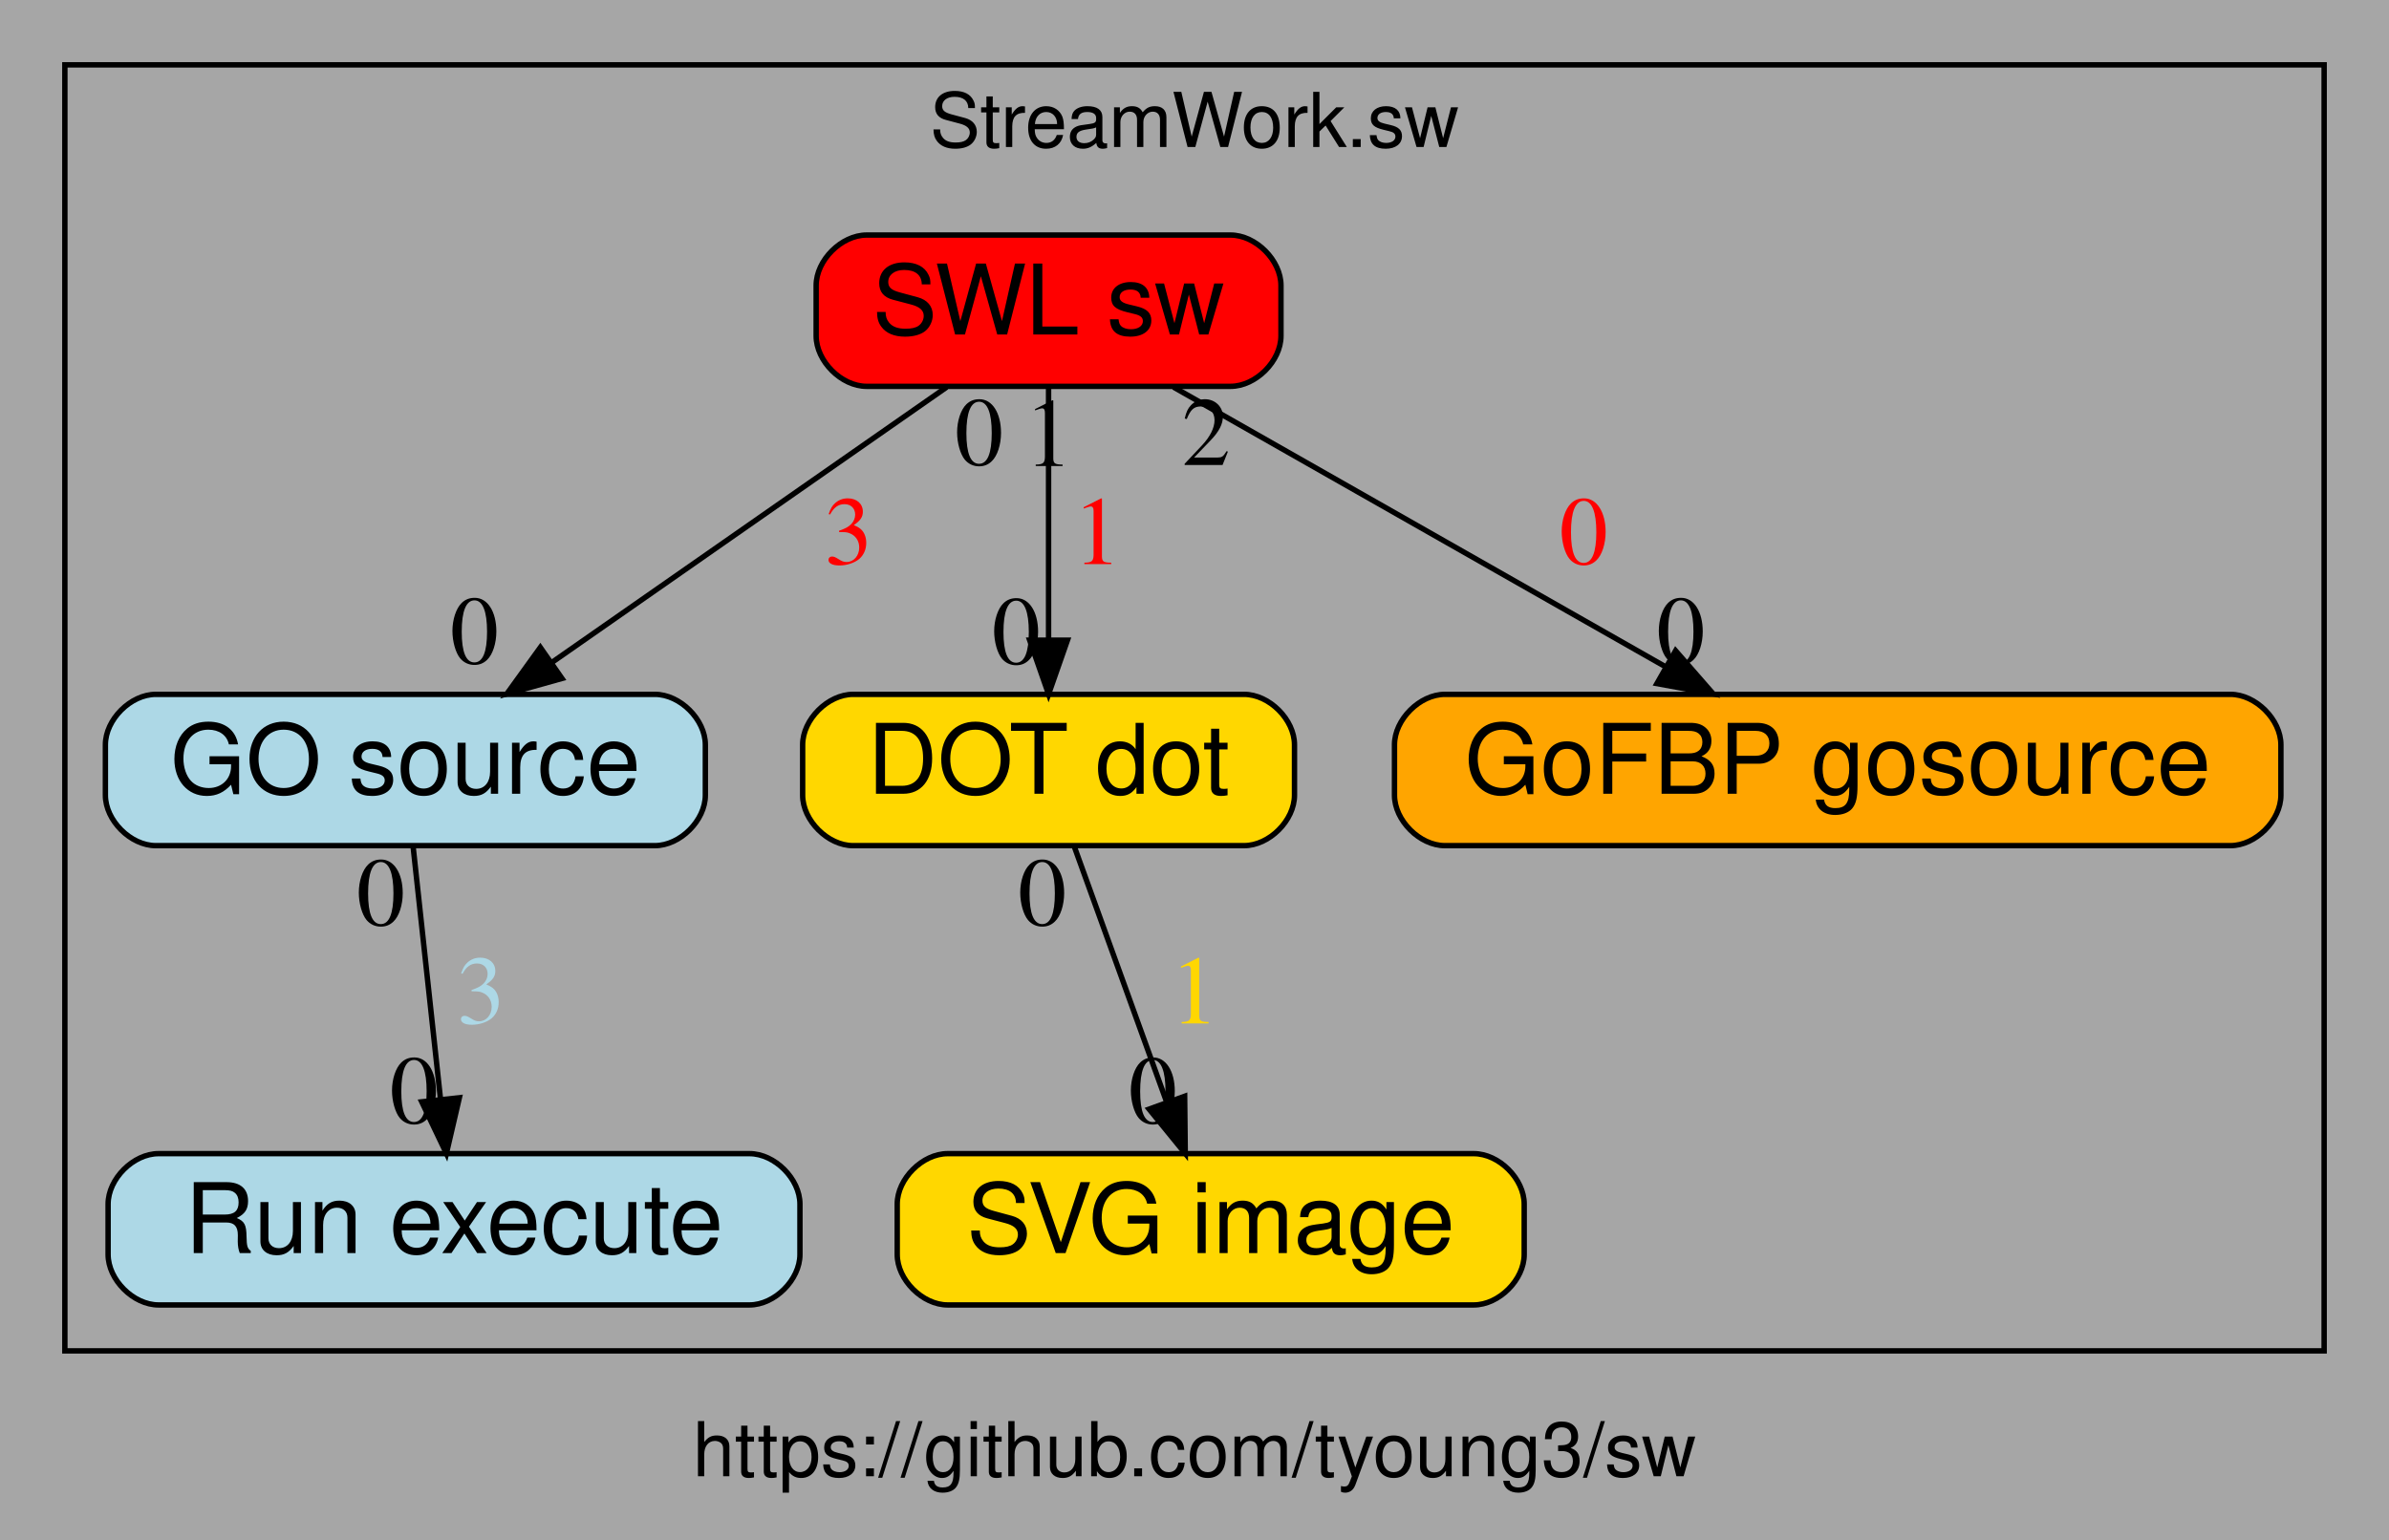
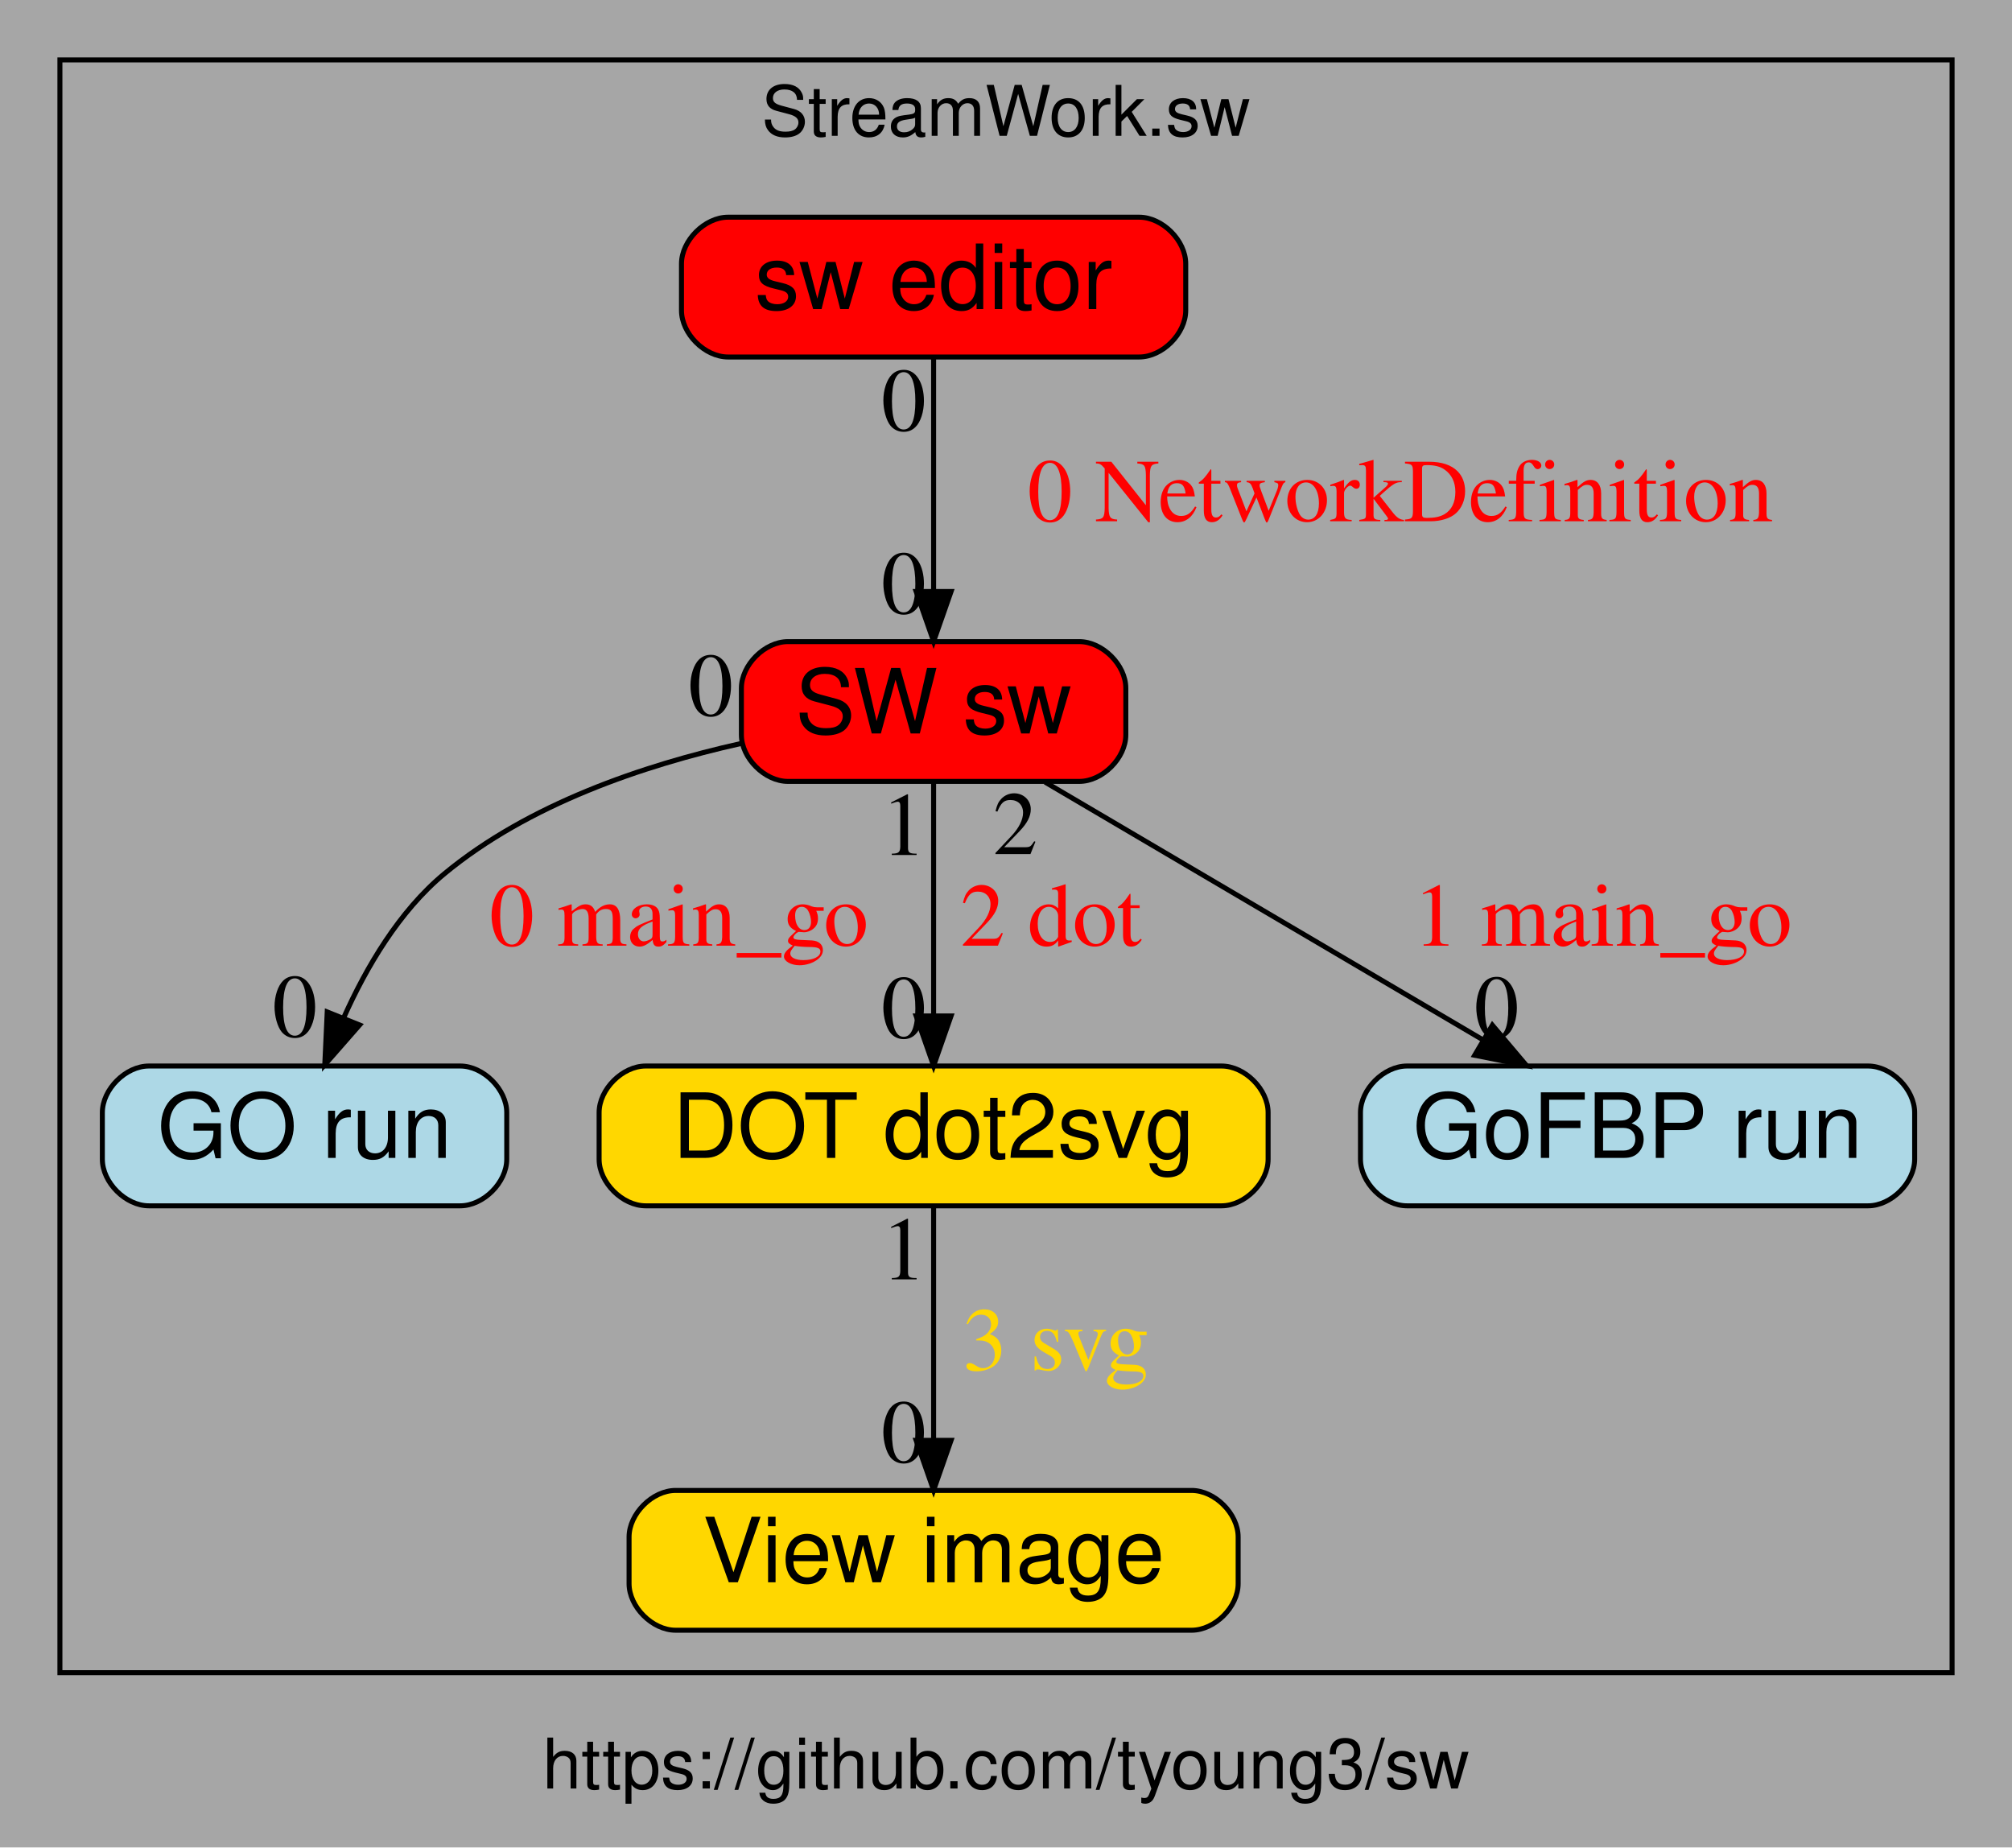
- <svg xmlns="http://www.w3.org/2000/svg" xmlns:xlink="http://www.w3.org/1999/xlink" width="442pt" height="285pt" viewBox="0.00 0.00 442.00 285.00">
-   <g id="graph0" class="graph" transform="scale(1 1) rotate(0) translate(4 281)">
+ <svg xmlns="http://www.w3.org/2000/svg" xmlns:xlink="http://www.w3.org/1999/xlink" width="403pt" height="370pt" viewBox="0.00 0.00 403.00 370.00">
+   <g id="graph0" class="graph" transform="scale(1 1) rotate(0) translate(4 366)">
    <g id="a_graph0">
      <a xlink:href="https://github.com/tyoung3/sw" xlink:title="https://github.com/tyoung3/sw">
-         <polygon fill="#a6a6a6" stroke="transparent" points="-4,4 -4,-281 438,-281 438,4 -4,4" />
-         <text text-anchor="middle" x="217" y="-7.8" font-family="Helvetica,sans-Serif" font-size="14.00">https://github.com/tyoung3/sw</text>
+         <polygon fill="#a6a6a6" stroke="transparent" points="-4,4 -4,-366 399,-366 399,4 -4,4" />
+         <text text-anchor="middle" x="197.5" y="-7.8" font-family="Helvetica,sans-Serif" font-size="14.00">https://github.com/tyoung3/sw</text>
      </a>
    </g>
    <g id="clust1" class="cluster">
      <g id="a_clust1">
-         <a xlink:href="StreamWork.sw" xlink:title="StreamWork.sw">
-           <polygon fill="#a6a6a6" stroke="black" points="8,-31 8,-269 426,-269 426,-31 8,-31" />
-           <text text-anchor="middle" x="217" y="-253.8" font-family="Helvetica,sans-Serif" font-size="14.00">StreamWork.sw</text>
+         <a xlink:href="./src/nds/StreamWork.sw" xlink:title="StreamWork.sw">
+           <polygon fill="#a6a6a6" stroke="black" points="8,-31 8,-354 387,-354 387,-31 8,-31" />
+           <text text-anchor="middle" x="197.5" y="-338.8" font-family="Helvetica,sans-Serif" font-size="14.00">StreamWork.sw</text>
        </a>
      </g>
    </g>
    <g id="node1" class="node">
      <g id="a_node1">
-         <a xlink:href="/usr/local/src/sw/html/source.html" xlink:title="g.source ">
-           <path fill="lightblue" stroke="black" d="M24.83,-124.5C24.83,-124.5 117.17,-124.5 117.17,-124.5 121.83,-124.5 126.5,-129.17 126.5,-133.83 126.5,-133.83 126.5,-143.17 126.5,-143.17 126.5,-147.83 121.83,-152.5 117.17,-152.5 117.17,-152.5 24.83,-152.5 24.83,-152.5 20.17,-152.5 15.5,-147.83 15.5,-143.17 15.5,-143.17 15.5,-133.83 15.5,-133.83 15.5,-129.17 20.17,-124.5 24.83,-124.5" />
-           <text text-anchor="middle" x="71" y="-134.1" font-family="Helvetica,sans-Serif" font-size="18.00">GO source</text>
+         <a xlink:href="/usr/local/src/sw/html/run.html" xlink:title="g.run ">
+           <path fill="lightblue" stroke="black" d="M25.83,-124.5C25.83,-124.5 88.17,-124.5 88.17,-124.5 92.83,-124.5 97.5,-129.17 97.5,-133.83 97.5,-133.83 97.5,-143.17 97.5,-143.17 97.5,-147.83 92.83,-152.5 88.17,-152.5 88.17,-152.5 25.83,-152.5 25.83,-152.5 21.17,-152.5 16.5,-147.83 16.5,-143.17 16.5,-143.17 16.5,-133.83 16.5,-133.83 16.5,-129.17 21.17,-124.5 25.83,-124.5" />
+           <text text-anchor="middle" x="57" y="-134.1" font-family="Helvetica,sans-Serif" font-size="18.00">GO run</text>
        </a>
      </g>
    </g>
    <g id="node2" class="node">
      <g id="a_node2">
-         <a xlink:href="/usr/local/src/sw/html/execute.html" xlink:title="g.execute ">
-           <path fill="lightblue" stroke="black" d="M25.33,-39.5C25.33,-39.5 134.67,-39.5 134.67,-39.5 139.33,-39.5 144,-44.17 144,-48.83 144,-48.83 144,-58.17 144,-58.17 144,-62.83 139.33,-67.5 134.67,-67.5 134.67,-67.5 25.33,-67.5 25.33,-67.5 20.67,-67.5 16,-62.83 16,-58.17 16,-58.17 16,-48.83 16,-48.83 16,-44.17 20.67,-39.5 25.33,-39.5" />
-           <text text-anchor="middle" x="80" y="-49.1" font-family="Helvetica,sans-Serif" font-size="18.00">Run execute</text>
+         <a xlink:href="/usr/local/src/sw/html/dot2svg.html" xlink:title="d.dot2svg ">
+           <path fill="gold" stroke="black" d="M125.33,-124.5C125.33,-124.5 240.67,-124.5 240.67,-124.5 245.33,-124.5 250,-129.17 250,-133.83 250,-133.83 250,-143.17 250,-143.17 250,-147.83 245.33,-152.5 240.67,-152.5 240.67,-152.5 125.33,-152.5 125.33,-152.5 120.67,-152.5 116,-147.83 116,-143.17 116,-143.17 116,-133.83 116,-133.83 116,-129.17 120.67,-124.5 125.33,-124.5" />
+           <text text-anchor="middle" x="183" y="-134.1" font-family="Helvetica,sans-Serif" font-size="18.00">DOT dot2svg</text>
        </a>
      </g>
    </g>
-     <g id="edge1" class="edge">
-       <g id="a_edge1">
-         <a xlink:title="0">
-           <path fill="none" stroke="black" d="M72.45,-124.16C73.81,-111.63 75.87,-92.6 77.5,-77.59" />
-           <polygon fill="black" stroke="black" points="80.99,-77.85 78.59,-67.53 74.03,-77.09 80.99,-77.85" />
-         </a>
-       </g>
-       <text text-anchor="middle" x="85" y="-91.6" font-family="Times,serif" font-size="18.00" fill="lightblue">3 </text>
-       <text text-anchor="middle" x="72.59" y="-73.13" font-family="Times,serif" font-size="18.00">0</text>
-       <text text-anchor="middle" x="66.45" y="-109.76" font-family="Times,serif" font-size="18.00">0</text>
-     </g>
    <g id="node3" class="node">
      <g id="a_node3">
-         <a xlink:href="/usr/local/src/sw/html/dot.html" xlink:title="d.dot ">
-           <path fill="gold" stroke="black" d="M153.83,-124.5C153.83,-124.5 226.17,-124.5 226.17,-124.5 230.83,-124.5 235.5,-129.17 235.5,-133.83 235.5,-133.83 235.5,-143.17 235.5,-143.17 235.5,-147.83 230.83,-152.5 226.17,-152.5 226.17,-152.5 153.83,-152.5 153.83,-152.5 149.17,-152.5 144.5,-147.83 144.5,-143.17 144.5,-143.17 144.5,-133.83 144.5,-133.83 144.5,-129.17 149.17,-124.5 153.83,-124.5" />
-           <text text-anchor="middle" x="190" y="-134.1" font-family="Helvetica,sans-Serif" font-size="18.00">DOT dot</text>
-         </a>
-       </g>
-     </g>
-     <g id="node4" class="node">
-       <g id="a_node4">
        <a xlink:href="/usr/local/src/sw/html/image.html" xlink:title="d.image ">
-           <path fill="gold" stroke="black" d="M171.33,-39.5C171.33,-39.5 268.67,-39.5 268.67,-39.5 273.33,-39.5 278,-44.17 278,-48.83 278,-48.83 278,-58.17 278,-58.17 278,-62.83 273.33,-67.5 268.67,-67.5 268.67,-67.5 171.33,-67.5 171.33,-67.5 166.67,-67.5 162,-62.83 162,-58.17 162,-58.17 162,-48.83 162,-48.83 162,-44.17 166.67,-39.5 171.33,-39.5" />
-           <text text-anchor="middle" x="220" y="-49.1" font-family="Helvetica,sans-Serif" font-size="18.00">SVG image</text>
-         </a>
-       </g>
-     </g>
-     <g id="edge3" class="edge">
-       <g id="a_edge3">
-         <a xlink:title="0">
-           <path fill="none" stroke="black" d="M194.82,-124.16C199.4,-111.51 206.36,-92.23 211.81,-77.16" />
-           <polygon fill="black" stroke="black" points="215.18,-78.12 215.29,-67.53 208.6,-75.74 215.18,-78.12" />
-         </a>
-       </g>
-       <text text-anchor="middle" x="217" y="-91.6" font-family="Times,serif" font-size="18.00" fill="gold">1 </text>
-       <text text-anchor="middle" x="209.29" y="-73.13" font-family="Times,serif" font-size="18.00">0</text>
-       <text text-anchor="middle" x="188.82" y="-109.76" font-family="Times,serif" font-size="18.00">0</text>
-     </g>
-     <g id="node5" class="node">
-       <g id="a_node5">
-         <a xlink:href="/usr/local/src/sw/html/sw.html" xlink:title="sw.sw ">
-           <path fill="red" stroke="black" d="M156.33,-209.5C156.33,-209.5 223.67,-209.5 223.67,-209.5 228.33,-209.5 233,-214.17 233,-218.83 233,-218.83 233,-228.17 233,-228.17 233,-232.83 228.33,-237.5 223.67,-237.5 223.67,-237.5 156.33,-237.5 156.33,-237.5 151.67,-237.5 147,-232.83 147,-228.17 147,-228.17 147,-218.83 147,-218.83 147,-214.17 151.67,-209.5 156.33,-209.5" />
-           <text text-anchor="middle" x="190" y="-219.1" font-family="Helvetica,sans-Serif" font-size="18.00">SWL sw</text>
+           <path fill="gold" stroke="black" d="M131.33,-39.5C131.33,-39.5 234.67,-39.5 234.67,-39.5 239.33,-39.5 244,-44.17 244,-48.83 244,-48.83 244,-58.17 244,-58.17 244,-62.83 239.33,-67.5 234.67,-67.5 234.67,-67.5 131.33,-67.5 131.33,-67.5 126.67,-67.5 122,-62.83 122,-58.17 122,-58.17 122,-48.83 122,-48.83 122,-44.17 126.67,-39.5 131.33,-39.5" />
+           <text text-anchor="middle" x="183" y="-49.1" font-family="Helvetica,sans-Serif" font-size="18.00">View image</text>
        </a>
      </g>
    </g>
    <g id="edge2" class="edge">
      <g id="a_edge2">
        <a xlink:title="0">
-           <path fill="none" stroke="black" d="M171.14,-209.35C151.47,-195.63 120.45,-173.99 98.14,-158.43" />
-           <polygon fill="black" stroke="black" points="99.97,-155.44 89.77,-152.59 95.97,-161.18 99.97,-155.44" />
+           <path fill="none" stroke="black" d="M183,-124.16C183,-111.63 183,-92.6 183,-77.59" />
+           <polygon fill="black" stroke="black" points="186.5,-77.53 183,-67.53 179.5,-77.53 186.5,-77.53" />
        </a>
      </g>
-       <text text-anchor="middle" x="153" y="-176.6" font-family="Times,serif" font-size="18.00" fill="red">3 </text>
-       <text text-anchor="middle" x="83.77" y="-158.19" font-family="Times,serif" font-size="18.00">0</text>
-       <text text-anchor="middle" x="177.14" y="-194.95" font-family="Times,serif" font-size="18.00">0</text>
+       <text text-anchor="middle" x="207.5" y="-91.6" font-family="Times,serif" font-size="18.00" fill="gold">3 svg</text>
+       <text text-anchor="middle" x="177" y="-73.13" font-family="Times,serif" font-size="18.00">0</text>
+       <text text-anchor="middle" x="177" y="-109.76" font-family="Times,serif" font-size="18.00">1</text>
    </g>
-     <g id="edge4" class="edge">
-       <g id="a_edge4">
-         <a xlink:title="0">
-           <path fill="none" stroke="black" d="M190,-209.16C190,-196.63 190,-177.6 190,-162.59" />
-           <polygon fill="black" stroke="black" points="193.5,-162.53 190,-152.53 186.5,-162.53 193.5,-162.53" />
+     <g id="node4" class="node">
+       <g id="a_node4">
+         <a xlink:href="/usr/local/src/sw/html/editor.html" xlink:title="sw.editor ">
+           <path fill="red" stroke="black" d="M141.83,-294.5C141.83,-294.5 224.17,-294.5 224.17,-294.5 228.83,-294.5 233.5,-299.17 233.5,-303.83 233.5,-303.83 233.5,-313.17 233.5,-313.17 233.5,-317.83 228.83,-322.5 224.17,-322.5 224.17,-322.5 141.83,-322.5 141.83,-322.5 137.17,-322.5 132.5,-317.83 132.5,-313.17 132.5,-313.17 132.5,-303.83 132.5,-303.83 132.5,-299.17 137.17,-294.5 141.83,-294.5" />
+           <text text-anchor="middle" x="183" y="-304.1" font-family="Helvetica,sans-Serif" font-size="18.00">sw editor</text>
        </a>
      </g>
-       <text text-anchor="middle" x="199" y="-176.6" font-family="Times,serif" font-size="18.00" fill="red">1 </text>
-       <text text-anchor="middle" x="184" y="-158.13" font-family="Times,serif" font-size="18.00">0</text>
-       <text text-anchor="middle" x="190" y="-194.76" font-family="Times,serif" font-size="18.00">1</text>
    </g>
-     <g id="node6" class="node">
-       <g id="a_node6">
-         <a xlink:href="/usr/local/src/sw/html/gosource.html" xlink:title="f.gosource ">
-           <path fill="orange" stroke="black" d="M263.33,-124.5C263.33,-124.5 408.67,-124.5 408.67,-124.5 413.33,-124.5 418,-129.17 418,-133.83 418,-133.83 418,-143.17 418,-143.17 418,-147.83 413.33,-152.5 408.67,-152.5 408.67,-152.5 263.33,-152.5 263.33,-152.5 258.67,-152.5 254,-147.83 254,-143.17 254,-143.17 254,-133.83 254,-133.83 254,-129.17 258.67,-124.5 263.33,-124.5" />
-           <text text-anchor="middle" x="336" y="-134.1" font-family="Helvetica,sans-Serif" font-size="18.00">GoFBP gosource</text>
+     <g id="node5" class="node">
+       <g id="a_node5">
+         <a xlink:href="/usr/local/src/sw/html/sw.html" xlink:title="sw.sw ">
+           <path fill="red" stroke="black" d="M153.83,-209.5C153.83,-209.5 212.17,-209.5 212.17,-209.5 216.83,-209.5 221.5,-214.17 221.5,-218.83 221.5,-218.83 221.5,-228.17 221.5,-228.17 221.5,-232.83 216.83,-237.5 212.17,-237.5 212.17,-237.5 153.83,-237.5 153.83,-237.5 149.17,-237.5 144.5,-232.83 144.5,-228.17 144.5,-228.17 144.5,-218.83 144.5,-218.83 144.5,-214.17 149.17,-209.5 153.83,-209.5" />
+           <text text-anchor="middle" x="183" y="-219.1" font-family="Helvetica,sans-Serif" font-size="18.00">SW sw</text>
        </a>
      </g>
    </g>
    <g id="edge5" class="edge">
      <g id="a_edge5">
        <a xlink:title="0">
-           <path fill="none" stroke="black" d="M213.13,-209.35C237.7,-195.39 276.68,-173.22 304.14,-157.61" />
-           <polygon fill="black" stroke="black" points="306.01,-160.57 312.97,-152.59 302.55,-154.49 306.01,-160.57" />
+           <path fill="none" stroke="black" d="M183,-294.16C183,-281.63 183,-262.6 183,-247.59" />
+           <polygon fill="black" stroke="black" points="186.5,-247.53 183,-237.53 179.5,-247.53 186.5,-247.53" />
        </a>
      </g>
-       <text text-anchor="middle" x="289" y="-176.6" font-family="Times,serif" font-size="18.00" fill="red">0 </text>
-       <text text-anchor="middle" x="306.97" y="-158.19" font-family="Times,serif" font-size="18.00">0</text>
-       <text text-anchor="middle" x="219.13" y="-194.95" font-family="Times,serif" font-size="18.00">2</text>
+       <text text-anchor="middle" x="276.5" y="-261.6" font-family="Times,serif" font-size="18.00" fill="red">0 NetworkDefinition</text>
+       <text text-anchor="middle" x="177" y="-243.13" font-family="Times,serif" font-size="18.00">0</text>
+       <text text-anchor="middle" x="177" y="-279.76" font-family="Times,serif" font-size="18.00">0</text>
+     </g>
+     <g id="edge1" class="edge">
+       <g id="a_edge1">
+         <a xlink:title="0">
+           <path fill="none" stroke="black" d="M144.36,-217.08C124.83,-212.72 101.79,-204.91 85,-191 75.95,-183.5 69.37,-172.29 64.87,-162.23" />
+           <polygon fill="black" stroke="black" points="68.03,-160.72 61.05,-152.75 61.54,-163.33 68.03,-160.72" />
+         </a>
+       </g>
+       <text text-anchor="middle" x="132" y="-176.6" font-family="Times,serif" font-size="18.00" fill="red">0 main_go</text>
+       <text text-anchor="middle" x="55.05" y="-158.35" font-family="Times,serif" font-size="18.00">0</text>
+       <text text-anchor="middle" x="138.36" y="-222.68" font-family="Times,serif" font-size="18.00">0</text>
+     </g>
+     <g id="edge3" class="edge">
+       <g id="a_edge3">
+         <a xlink:title="0">
+           <path fill="none" stroke="black" d="M183,-209.16C183,-196.63 183,-177.6 183,-162.59" />
+           <polygon fill="black" stroke="black" points="186.5,-162.53 183,-152.53 179.5,-162.53 186.5,-162.53" />
+         </a>
+       </g>
+       <text text-anchor="middle" x="206.5" y="-176.6" font-family="Times,serif" font-size="18.00" fill="red">2 dot</text>
+       <text text-anchor="middle" x="177" y="-158.13" font-family="Times,serif" font-size="18.00">0</text>
+       <text text-anchor="middle" x="177" y="-194.76" font-family="Times,serif" font-size="18.00">1</text>
+     </g>
+     <g id="node6" class="node">
+       <g id="a_node6">
+         <a xlink:href="/usr/local/src/sw/html/run.html" xlink:title="g.run ">
+           <path fill="lightblue" stroke="black" d="M277.83,-124.5C277.83,-124.5 370.17,-124.5 370.17,-124.5 374.83,-124.5 379.5,-129.17 379.5,-133.83 379.5,-133.83 379.5,-143.17 379.5,-143.17 379.5,-147.83 374.83,-152.5 370.17,-152.5 370.17,-152.5 277.83,-152.5 277.83,-152.5 273.17,-152.5 268.5,-147.83 268.5,-143.17 268.5,-143.17 268.5,-133.83 268.5,-133.83 268.5,-129.17 273.17,-124.5 277.83,-124.5" />
+           <text text-anchor="middle" x="324" y="-134.1" font-family="Helvetica,sans-Serif" font-size="18.00">GoFBP run</text>
+         </a>
+       </g>
+     </g>
+     <g id="edge4" class="edge">
+       <g id="a_edge4">
+         <a xlink:title="0">
+           <path fill="none" stroke="black" d="M205.34,-209.35C228.96,-195.45 266.39,-173.41 292.89,-157.82" />
+           <polygon fill="black" stroke="black" points="294.92,-160.68 301.76,-152.59 291.37,-154.65 294.92,-160.68" />
+         </a>
+       </g>
+       <text text-anchor="middle" x="317" y="-176.6" font-family="Times,serif" font-size="18.00" fill="red">1 main_go</text>
+       <text text-anchor="middle" x="295.76" y="-158.19" font-family="Times,serif" font-size="18.00">0</text>
+       <text text-anchor="middle" x="199.34" y="-194.95" font-family="Times,serif" font-size="18.00">2</text>
    </g>
  </g>
</svg>
